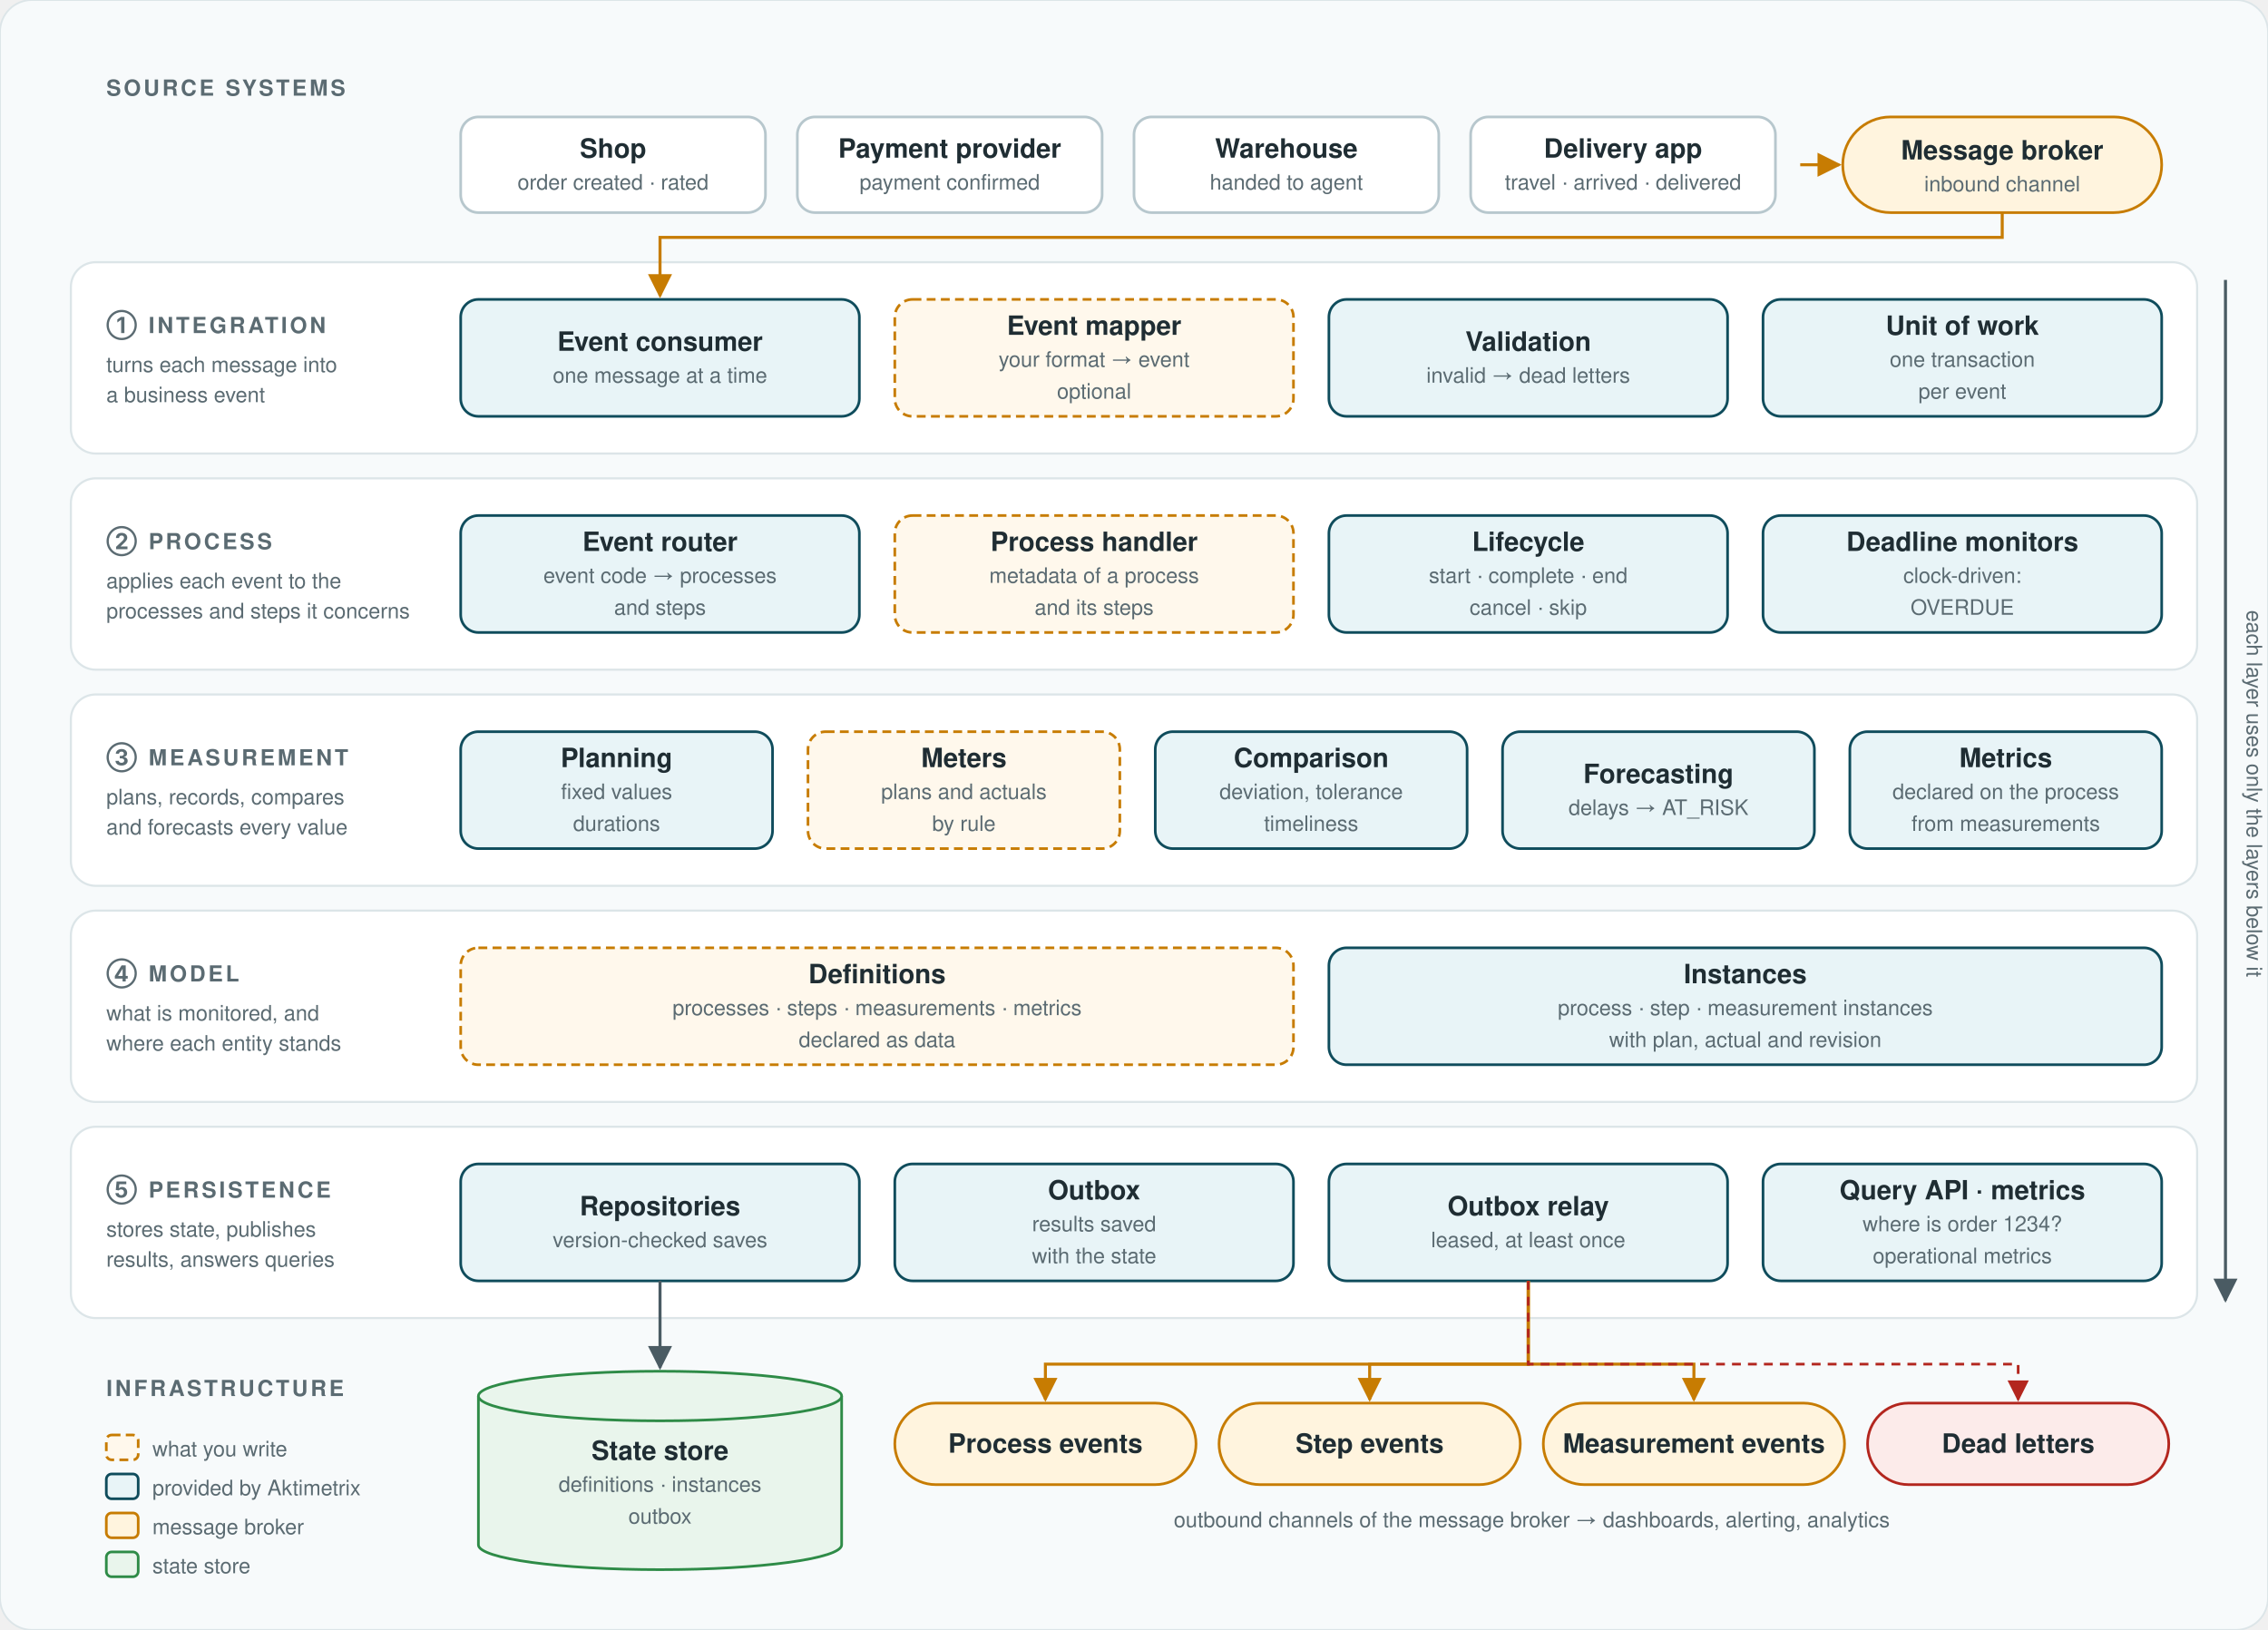
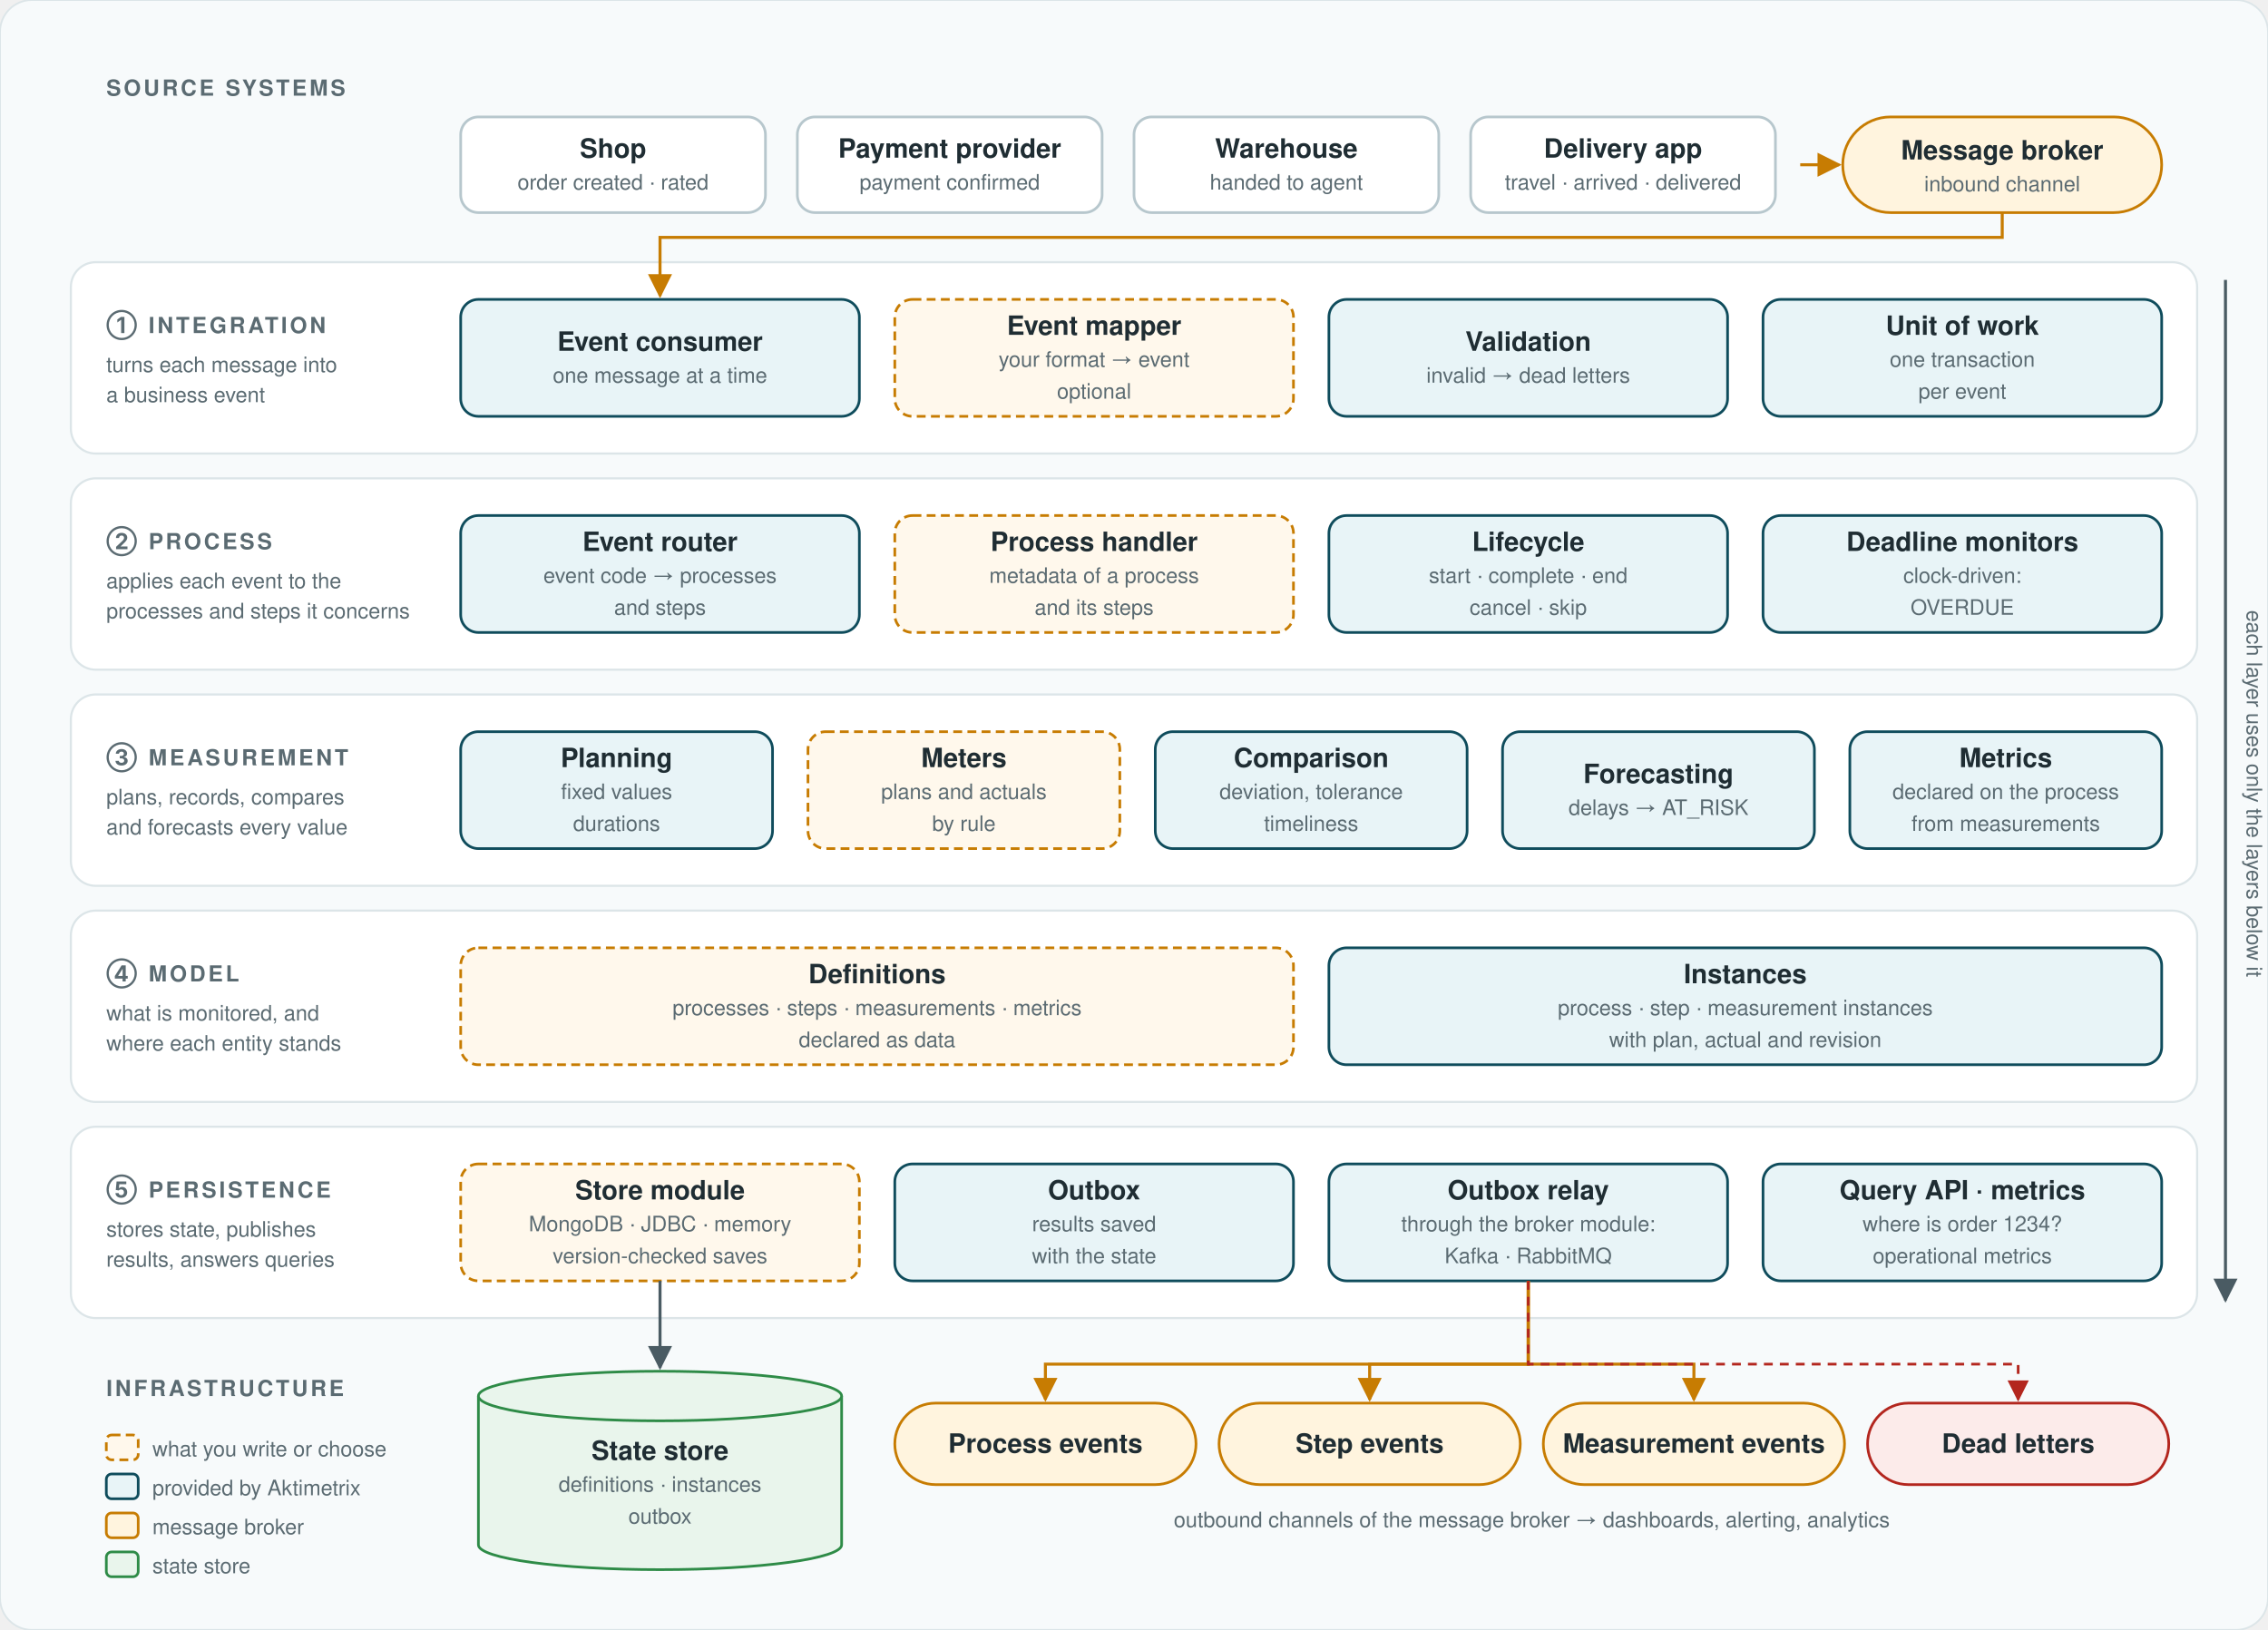
<svg xmlns="http://www.w3.org/2000/svg" width="1280" height="920" viewBox="0 0 1280 920" font-family="-apple-system, BlinkMacSystemFont, 'Segoe UI', Helvetica, Arial, sans-serif">
  <defs>
    <marker id="arr" viewBox="0 0 10 10" refX="9" refY="5" markerWidth="8" markerHeight="8" orient="auto-start-reverse">
      <path d="M0,0 L10,5 L0,10 z" fill="#4A5B63" />
    </marker>
    <marker id="arrK" viewBox="0 0 10 10" refX="9" refY="5" markerWidth="8" markerHeight="8" orient="auto-start-reverse">
      <path d="M0,0 L10,5 L0,10 z" fill="#C77C02" />
    </marker>
    <marker id="arrR" viewBox="0 0 10 10" refX="9" refY="5" markerWidth="8" markerHeight="8" orient="auto-start-reverse">
      <path d="M0,0 L10,5 L0,10 z" fill="#B3261E" />
    </marker>
    <style>
      .t  { font-size: 14px; fill: #1F2D33; }
      .tb { font-size: 15px; font-weight: 700; fill: #1F2D33; }
      .ts { font-size: 12px; fill: #5B6B72; }
      .mono { font-family: 'SFMono-Regular', Consolas, 'Liberation Mono', Menlo, monospace; font-size: 11.5px; fill: #0F4C5C; }
      .h  { font-size: 12.5px; font-weight: 700; letter-spacing: 1.5px; fill: #5B6B72; }
      .box { fill: #FFFFFF; stroke: #B7C7CD; stroke-width: 1.5; }
      .core { fill: #E8F4F7; stroke: #0F4C5C; stroke-width: 1.5; }
      .you { fill: #FFF8EC; stroke: #C77C02; stroke-width: 1.5; stroke-dasharray: 5 3; }
      .topic { fill: #FFF4DE; stroke: #C77C02; stroke-width: 1.5; }
      .db { fill: #E9F5EC; stroke: #2E8B47; stroke-width: 1.5; }
      .dead { fill: #FCEBEA; stroke: #B3261E; stroke-width: 1.5; }
      .band { fill: #FFFFFF; stroke: #DCE5E8; stroke-width: 1.2; }
      .edge { stroke: #4A5B63; stroke-width: 1.7; fill: none; }
      .kedge { stroke: #C77C02; stroke-width: 1.7; fill: none; }
      .redge { stroke: #B3261E; stroke-width: 1.5; fill: none; stroke-dasharray: 5 4; }
    </style>
  </defs>
  <rect width="1280" height="920" rx="18" fill="#F7FAFB" stroke="#DCE5E8" />
  <text x="60" y="54" text-anchor="start" class="h">SOURCE SYSTEMS</text>
  <rect x="260" y="66" width="172" height="54" rx="10" class="box" />
  <text x="346.0" y="89.0" text-anchor="middle" class="tb">Shop</text>
  <text x="346.0" y="107.0" text-anchor="middle" class="ts">order created · rated</text>
  <rect x="450" y="66" width="172" height="54" rx="10" class="box" />
  <text x="536.0" y="89.0" text-anchor="middle" class="tb">Payment provider</text>
  <text x="536.0" y="107.0" text-anchor="middle" class="ts">payment confirmed</text>
  <rect x="640" y="66" width="172" height="54" rx="10" class="box" />
  <text x="726.0" y="89.0" text-anchor="middle" class="tb">Warehouse</text>
  <text x="726.0" y="107.0" text-anchor="middle" class="ts">handed to agent</text>
  <rect x="830" y="66" width="172" height="54" rx="10" class="box" />
  <text x="916.0" y="89.0" text-anchor="middle" class="tb">Delivery app</text>
  <text x="916.0" y="107.0" text-anchor="middle" class="ts">travel · arrived · delivered</text>
  <path d="M1016,93 L1038,93" class="kedge" marker-end="url(#arrK)" />
  <rect x="1040" y="66" width="180" height="54" rx="27.0" class="topic" />
  <text x="1130.0" y="90.0" text-anchor="middle" class="tb">Message broker</text>
  <text x="1130.0" y="108.0" text-anchor="middle" class="ts">inbound channel</text>
  <rect x="40" y="148" width="1200" height="108" rx="14" class="band" />
  <text x="60" y="188" text-anchor="start" class="h">① INTEGRATION</text>
  <text x="60" y="210" text-anchor="start" class="ts">turns each message into</text>
  <text x="60" y="227" text-anchor="start" class="ts">a business event</text>
  <rect x="260.0" y="169" width="225.0" height="66" rx="10" class="core" />
  <text x="372.5" y="198.0" text-anchor="middle" class="tb">Event consumer</text>
  <text x="372.5" y="216.0" text-anchor="middle" class="ts">one message at a time</text>
  <rect x="505.0" y="169" width="225.0" height="66" rx="10" class="you" />
  <text x="617.5" y="189.0" text-anchor="middle" class="tb">Event mapper</text>
  <text x="617.5" y="207.0" text-anchor="middle" class="ts">your format → event</text>
  <text x="617.5" y="225.0" text-anchor="middle" class="ts">optional</text>
  <rect x="750.0" y="169" width="225.0" height="66" rx="10" class="core" />
  <text x="862.5" y="198.0" text-anchor="middle" class="tb">Validation</text>
  <text x="862.5" y="216.0" text-anchor="middle" class="ts">invalid → dead letters</text>
  <rect x="995.0" y="169" width="225.0" height="66" rx="10" class="core" />
  <text x="1107.5" y="189.0" text-anchor="middle" class="tb">Unit of work</text>
  <text x="1107.5" y="207.0" text-anchor="middle" class="ts">one transaction</text>
  <text x="1107.5" y="225.0" text-anchor="middle" class="ts">per event</text>
  <rect x="40" y="270" width="1200" height="108" rx="14" class="band" />
  <text x="60" y="310" text-anchor="start" class="h">② PROCESS</text>
  <text x="60" y="332" text-anchor="start" class="ts">applies each event to the</text>
  <text x="60" y="349" text-anchor="start" class="ts">processes and steps it concerns</text>
  <rect x="260.0" y="291" width="225.0" height="66" rx="10" class="core" />
  <text x="372.5" y="311.0" text-anchor="middle" class="tb">Event router</text>
  <text x="372.5" y="329.0" text-anchor="middle" class="ts">event code → processes</text>
  <text x="372.5" y="347.0" text-anchor="middle" class="ts">and steps</text>
  <rect x="505.0" y="291" width="225.0" height="66" rx="10" class="you" />
  <text x="617.5" y="311.0" text-anchor="middle" class="tb">Process handler</text>
  <text x="617.5" y="329.0" text-anchor="middle" class="ts">metadata of a process</text>
  <text x="617.5" y="347.0" text-anchor="middle" class="ts">and its steps</text>
  <rect x="750.0" y="291" width="225.0" height="66" rx="10" class="core" />
  <text x="862.5" y="311.0" text-anchor="middle" class="tb">Lifecycle</text>
  <text x="862.5" y="329.0" text-anchor="middle" class="ts">start · complete · end</text>
  <text x="862.5" y="347.0" text-anchor="middle" class="ts">cancel · skip</text>
  <rect x="995.0" y="291" width="225.0" height="66" rx="10" class="core" />
  <text x="1107.5" y="311.0" text-anchor="middle" class="tb">Deadline monitors</text>
  <text x="1107.5" y="329.0" text-anchor="middle" class="ts">clock-driven:</text>
  <text x="1107.5" y="347.0" text-anchor="middle" class="ts">OVERDUE</text>
  <rect x="40" y="392" width="1200" height="108" rx="14" class="band" />
  <text x="60" y="432" text-anchor="start" class="h">③ MEASUREMENT</text>
  <text x="60" y="454" text-anchor="start" class="ts">plans, records, compares</text>
  <text x="60" y="471" text-anchor="start" class="ts">and forecasts every value</text>
  <rect x="260.0" y="413" width="176.0" height="66" rx="10" class="core" />
  <text x="348.0" y="433.0" text-anchor="middle" class="tb">Planning</text>
  <text x="348.0" y="451.0" text-anchor="middle" class="ts">fixed values</text>
  <text x="348.0" y="469.0" text-anchor="middle" class="ts">durations</text>
  <rect x="456.0" y="413" width="176.0" height="66" rx="10" class="you" />
  <text x="544.0" y="433.0" text-anchor="middle" class="tb">Meters</text>
  <text x="544.0" y="451.0" text-anchor="middle" class="ts">plans and actuals</text>
  <text x="544.0" y="469.0" text-anchor="middle" class="ts">by rule</text>
  <rect x="652.0" y="413" width="176.0" height="66" rx="10" class="core" />
  <text x="740.0" y="433.0" text-anchor="middle" class="tb">Comparison</text>
  <text x="740.0" y="451.0" text-anchor="middle" class="ts">deviation, tolerance</text>
  <text x="740.0" y="469.0" text-anchor="middle" class="ts">timeliness</text>
  <rect x="848.0" y="413" width="176.0" height="66" rx="10" class="core" />
  <text x="936.0" y="442.0" text-anchor="middle" class="tb">Forecasting</text>
  <text x="936.0" y="460.0" text-anchor="middle" class="ts">delays → AT_RISK</text>
  <rect x="1044.0" y="413" width="176.0" height="66" rx="10" class="core" />
  <text x="1132.0" y="433.0" text-anchor="middle" class="tb">Metrics</text>
  <text x="1132.0" y="451.0" text-anchor="middle" class="ts">declared on the process</text>
  <text x="1132.0" y="469.0" text-anchor="middle" class="ts">from measurements</text>
  <rect x="40" y="514" width="1200" height="108" rx="14" class="band" />
  <text x="60" y="554" text-anchor="start" class="h">④ MODEL</text>
  <text x="60" y="576" text-anchor="start" class="ts">what is monitored, and</text>
  <text x="60" y="593" text-anchor="start" class="ts">where each entity stands</text>
  <rect x="260.0" y="535" width="470.0" height="66" rx="10" class="you" />
  <text x="495.0" y="555.0" text-anchor="middle" class="tb">Definitions</text>
  <text x="495.0" y="573.0" text-anchor="middle" class="ts">processes · steps · measurements · metrics</text>
  <text x="495.0" y="591.0" text-anchor="middle" class="ts">declared as data</text>
  <rect x="750.0" y="535" width="470.0" height="66" rx="10" class="core" />
  <text x="985.0" y="555.0" text-anchor="middle" class="tb">Instances</text>
  <text x="985.0" y="573.0" text-anchor="middle" class="ts">process · step · measurement instances</text>
  <text x="985.0" y="591.0" text-anchor="middle" class="ts">with plan, actual and revision</text>
  <rect x="40" y="636" width="1200" height="108" rx="14" class="band" />
  <text x="60" y="676" text-anchor="start" class="h">⑤ PERSISTENCE</text>
  <text x="60" y="698" text-anchor="start" class="ts">stores state, publishes</text>
  <text x="60" y="715" text-anchor="start" class="ts">results, answers queries</text>
-   <rect x="260.0" y="657" width="225.0" height="66" rx="10" class="core" />
-   <text x="372.5" y="686.0" text-anchor="middle" class="tb">Repositories</text>
-   <text x="372.5" y="704.0" text-anchor="middle" class="ts">version-checked saves</text>
+   <rect x="260.0" y="657" width="225.0" height="66" rx="10" class="you" />
+   <text x="372.5" y="677.0" text-anchor="middle" class="tb">Store module</text>
+   <text x="372.5" y="695.0" text-anchor="middle" class="ts">MongoDB · JDBC · memory</text>
+   <text x="372.5" y="713.0" text-anchor="middle" class="ts">version-checked saves</text>
  <rect x="505.0" y="657" width="225.0" height="66" rx="10" class="core" />
  <text x="617.5" y="677.0" text-anchor="middle" class="tb">Outbox</text>
  <text x="617.5" y="695.0" text-anchor="middle" class="ts">results saved</text>
  <text x="617.5" y="713.0" text-anchor="middle" class="ts">with the state</text>
  <rect x="750.0" y="657" width="225.0" height="66" rx="10" class="core" />
-   <text x="862.5" y="686.0" text-anchor="middle" class="tb">Outbox relay</text>
-   <text x="862.5" y="704.0" text-anchor="middle" class="ts">leased, at least once</text>
+   <text x="862.5" y="677.0" text-anchor="middle" class="tb">Outbox relay</text>
+   <text x="862.5" y="695.0" text-anchor="middle" class="ts">through the broker module:</text>
+   <text x="862.5" y="713.0" text-anchor="middle" class="ts">Kafka · RabbitMQ</text>
  <rect x="995.0" y="657" width="225.0" height="66" rx="10" class="core" />
  <text x="1107.5" y="677.0" text-anchor="middle" class="tb">Query API · metrics</text>
  <text x="1107.5" y="695.0" text-anchor="middle" class="ts">where is order 1234?</text>
  <text x="1107.5" y="713.0" text-anchor="middle" class="ts">operational metrics</text>
  <path d="M1256,158 L1256,734" class="edge" marker-end="url(#arr)" />
  <text x="1268" y="448" class="ts" text-anchor="middle" transform="rotate(90 1268 448)">each layer uses only the layers below it</text>
  <path d="M1130,120 L1130,134 L372.5,134 L372.5,167" class="kedge" marker-end="url(#arrK)" />
  <text x="60" y="788" text-anchor="start" class="h">INFRASTRUCTURE</text>
  <path d="M270.0,788 L270.0,872 A102.5,14 0 0 0 475.0,872 L475.0,788" class="db" />
  <ellipse cx="372.5" cy="788" rx="102.5" ry="14" class="db" />
  <text x="372.5" y="824.0" text-anchor="middle" class="tb">State store</text>
  <text x="372.5" y="842.0" text-anchor="middle" class="ts">definitions · instances</text>
  <text x="372.5" y="860.0" text-anchor="middle" class="ts">outbox</text>
  <path d="M372.5,723 L372.5,772" class="edge" marker-end="url(#arr)" />
  <rect x="505.0" y="792" width="170" height="46" rx="23.0" class="topic" />
  <text x="590.0" y="820.0" text-anchor="middle" class="tb">Process events</text>
  <path d="M862.5,723 L862.5,770 L590.0,770 L590.0,790" class="kedge" marker-end="url(#arrK)" />
  <rect x="688.0" y="792" width="170" height="46" rx="23.0" class="topic" />
  <text x="773.0" y="820.0" text-anchor="middle" class="tb">Step events</text>
  <path d="M862.5,723 L862.5,770 L773.0,770 L773.0,790" class="kedge" marker-end="url(#arrK)" />
  <rect x="871.0" y="792" width="170" height="46" rx="23.0" class="topic" />
  <text x="956.0" y="820.0" text-anchor="middle" class="tb">Measurement events</text>
  <path d="M862.5,723 L862.5,770 L956.0,770 L956.0,790" class="kedge" marker-end="url(#arrK)" />
  <rect x="1054.0" y="792" width="170" height="46" rx="23.0" class="dead" />
  <text x="1139.0" y="820.0" text-anchor="middle" class="tb">Dead letters</text>
  <path d="M862.5,723 L862.5,770 L1139.0,770 L1139.0,790" class="redge" marker-end="url(#arrR)" />
  <text x="864.5" y="862" text-anchor="middle" class="ts">outbound channels of the message broker → dashboards, alerting, analytics</text>
  <rect x="60" y="810" width="18" height="14" rx="3" class="you" />
-   <text x="86" y="822" text-anchor="start" class="ts">what you write</text>
+   <text x="86" y="822" text-anchor="start" class="ts">what you write or choose</text>
  <rect x="60" y="832" width="18" height="14" rx="3" class="core" />
  <text x="86" y="844" text-anchor="start" class="ts">provided by Aktimetrix</text>
  <rect x="60" y="854" width="18" height="14" rx="3" class="topic" />
  <text x="86" y="866" text-anchor="start" class="ts">message broker</text>
  <rect x="60" y="876" width="18" height="14" rx="3" class="db" />
  <text x="86" y="888" text-anchor="start" class="ts">state store</text>
</svg>
